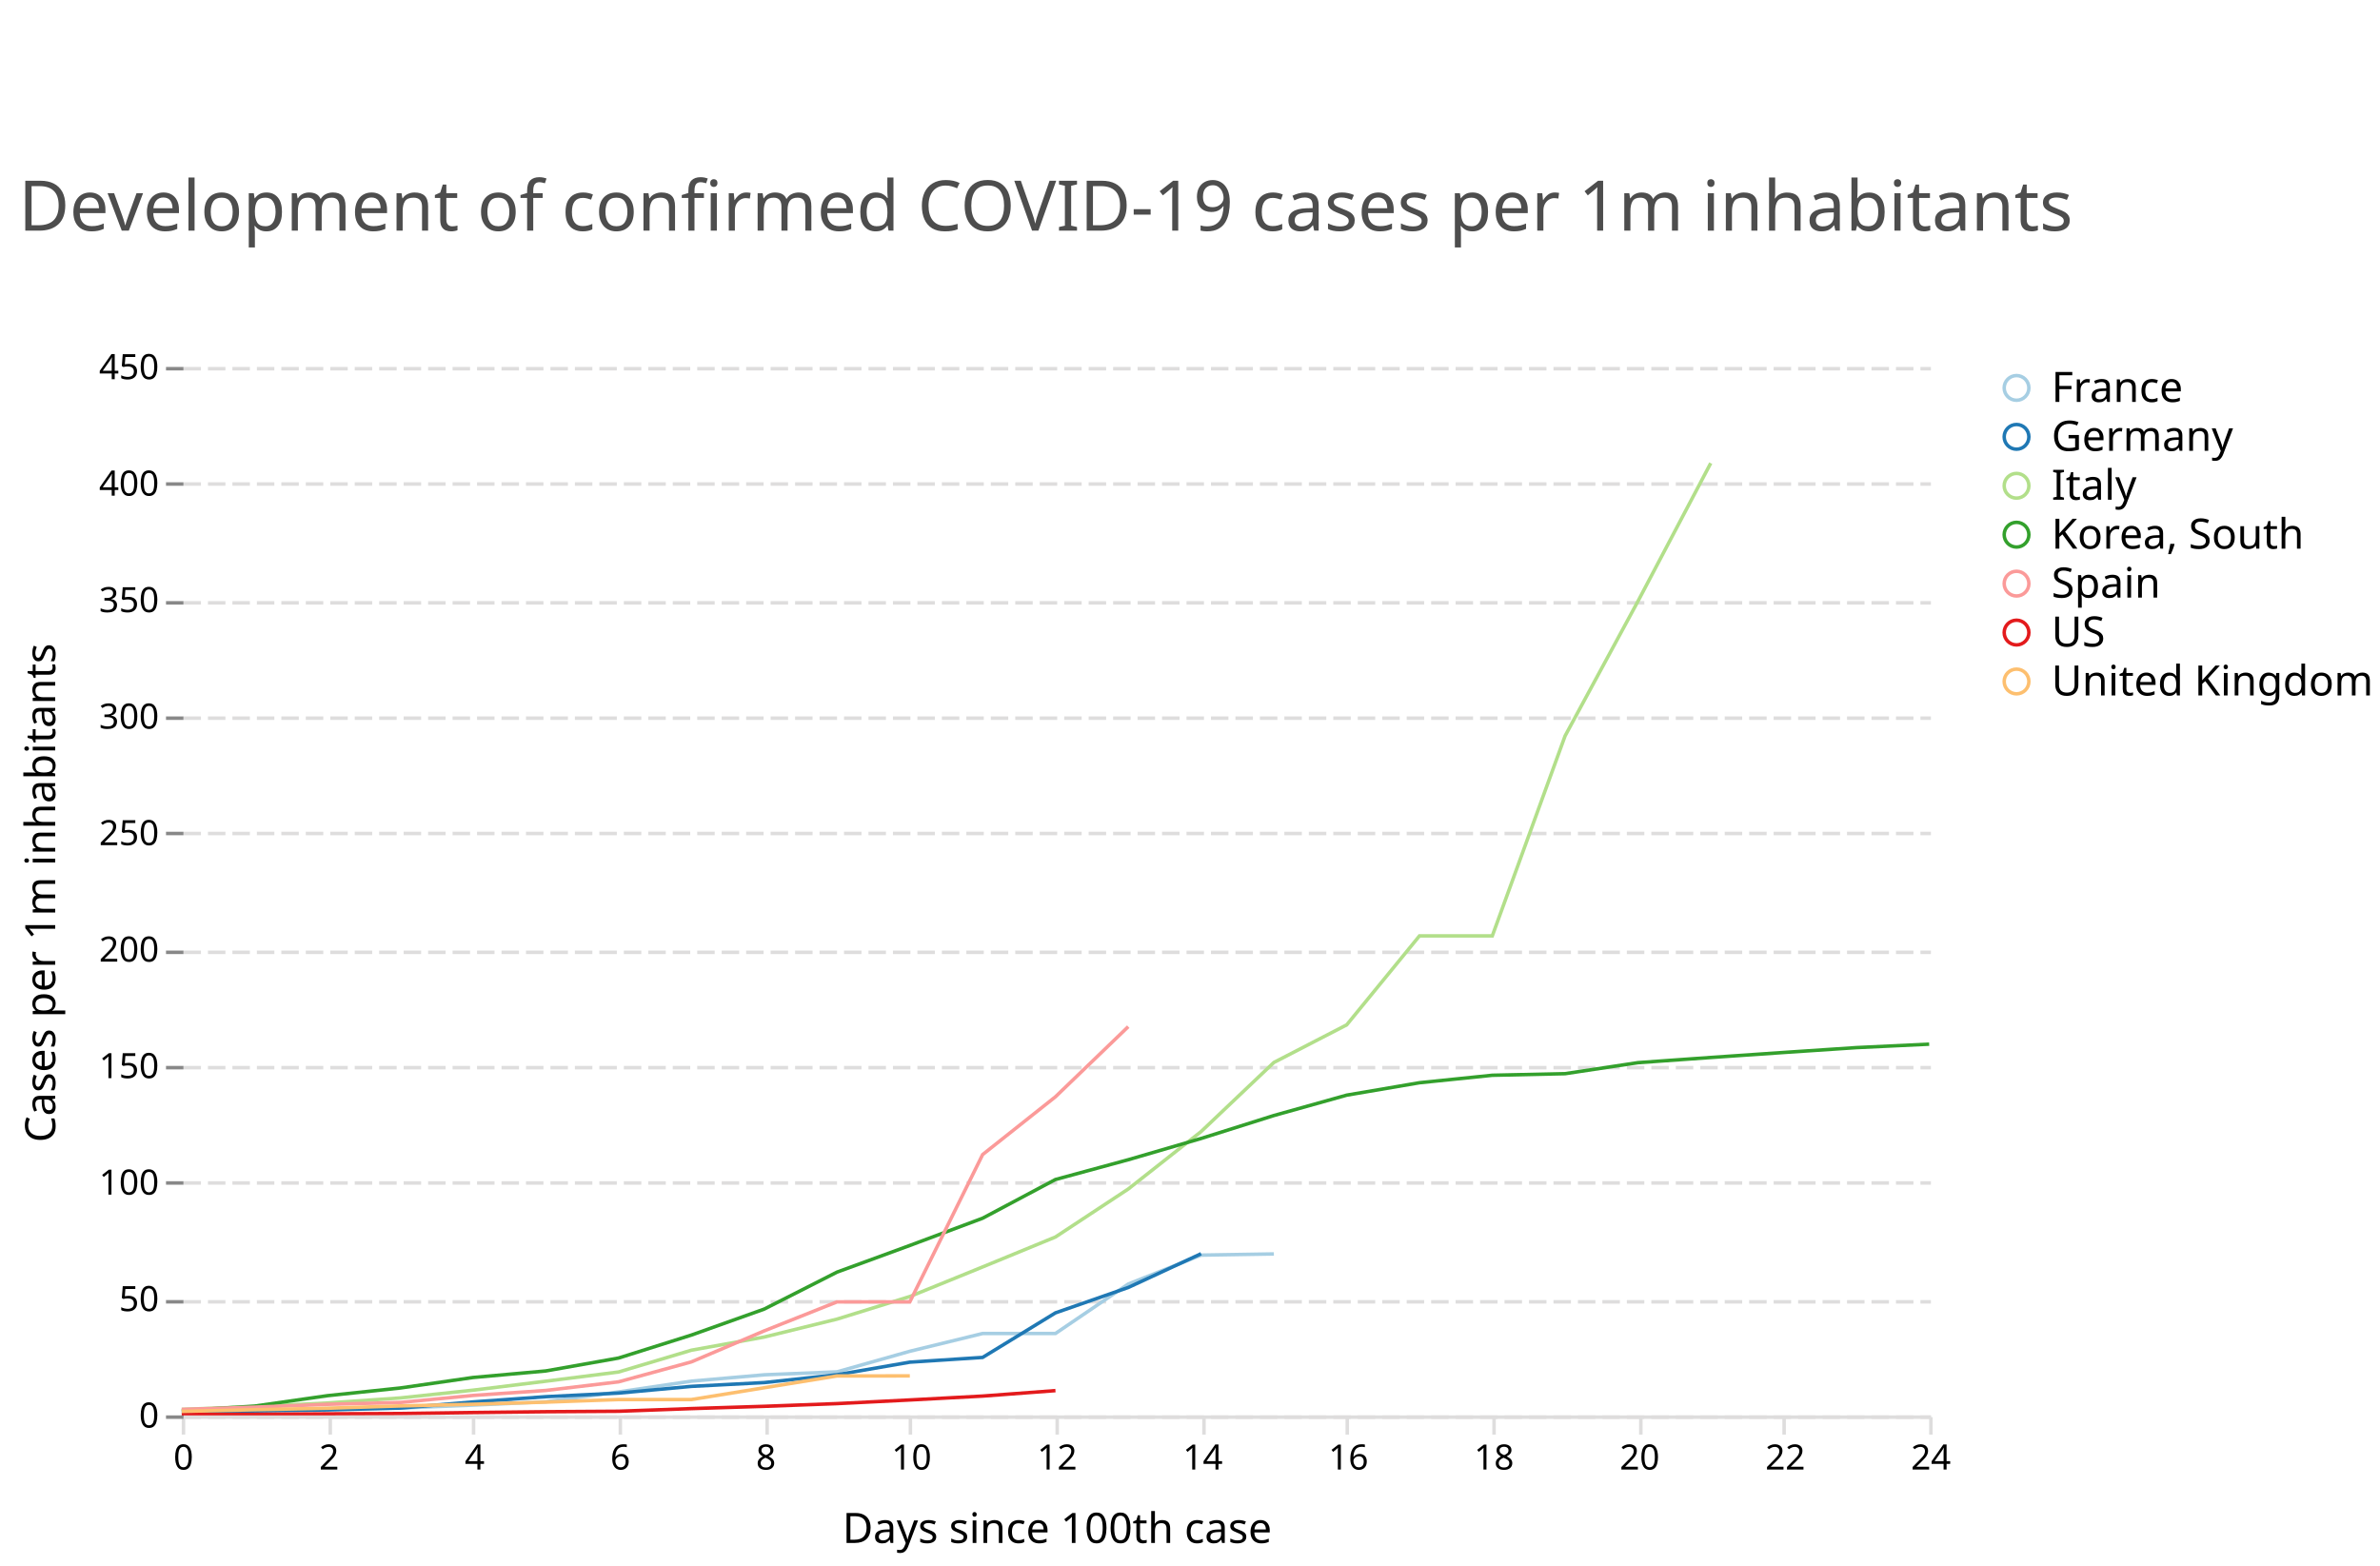
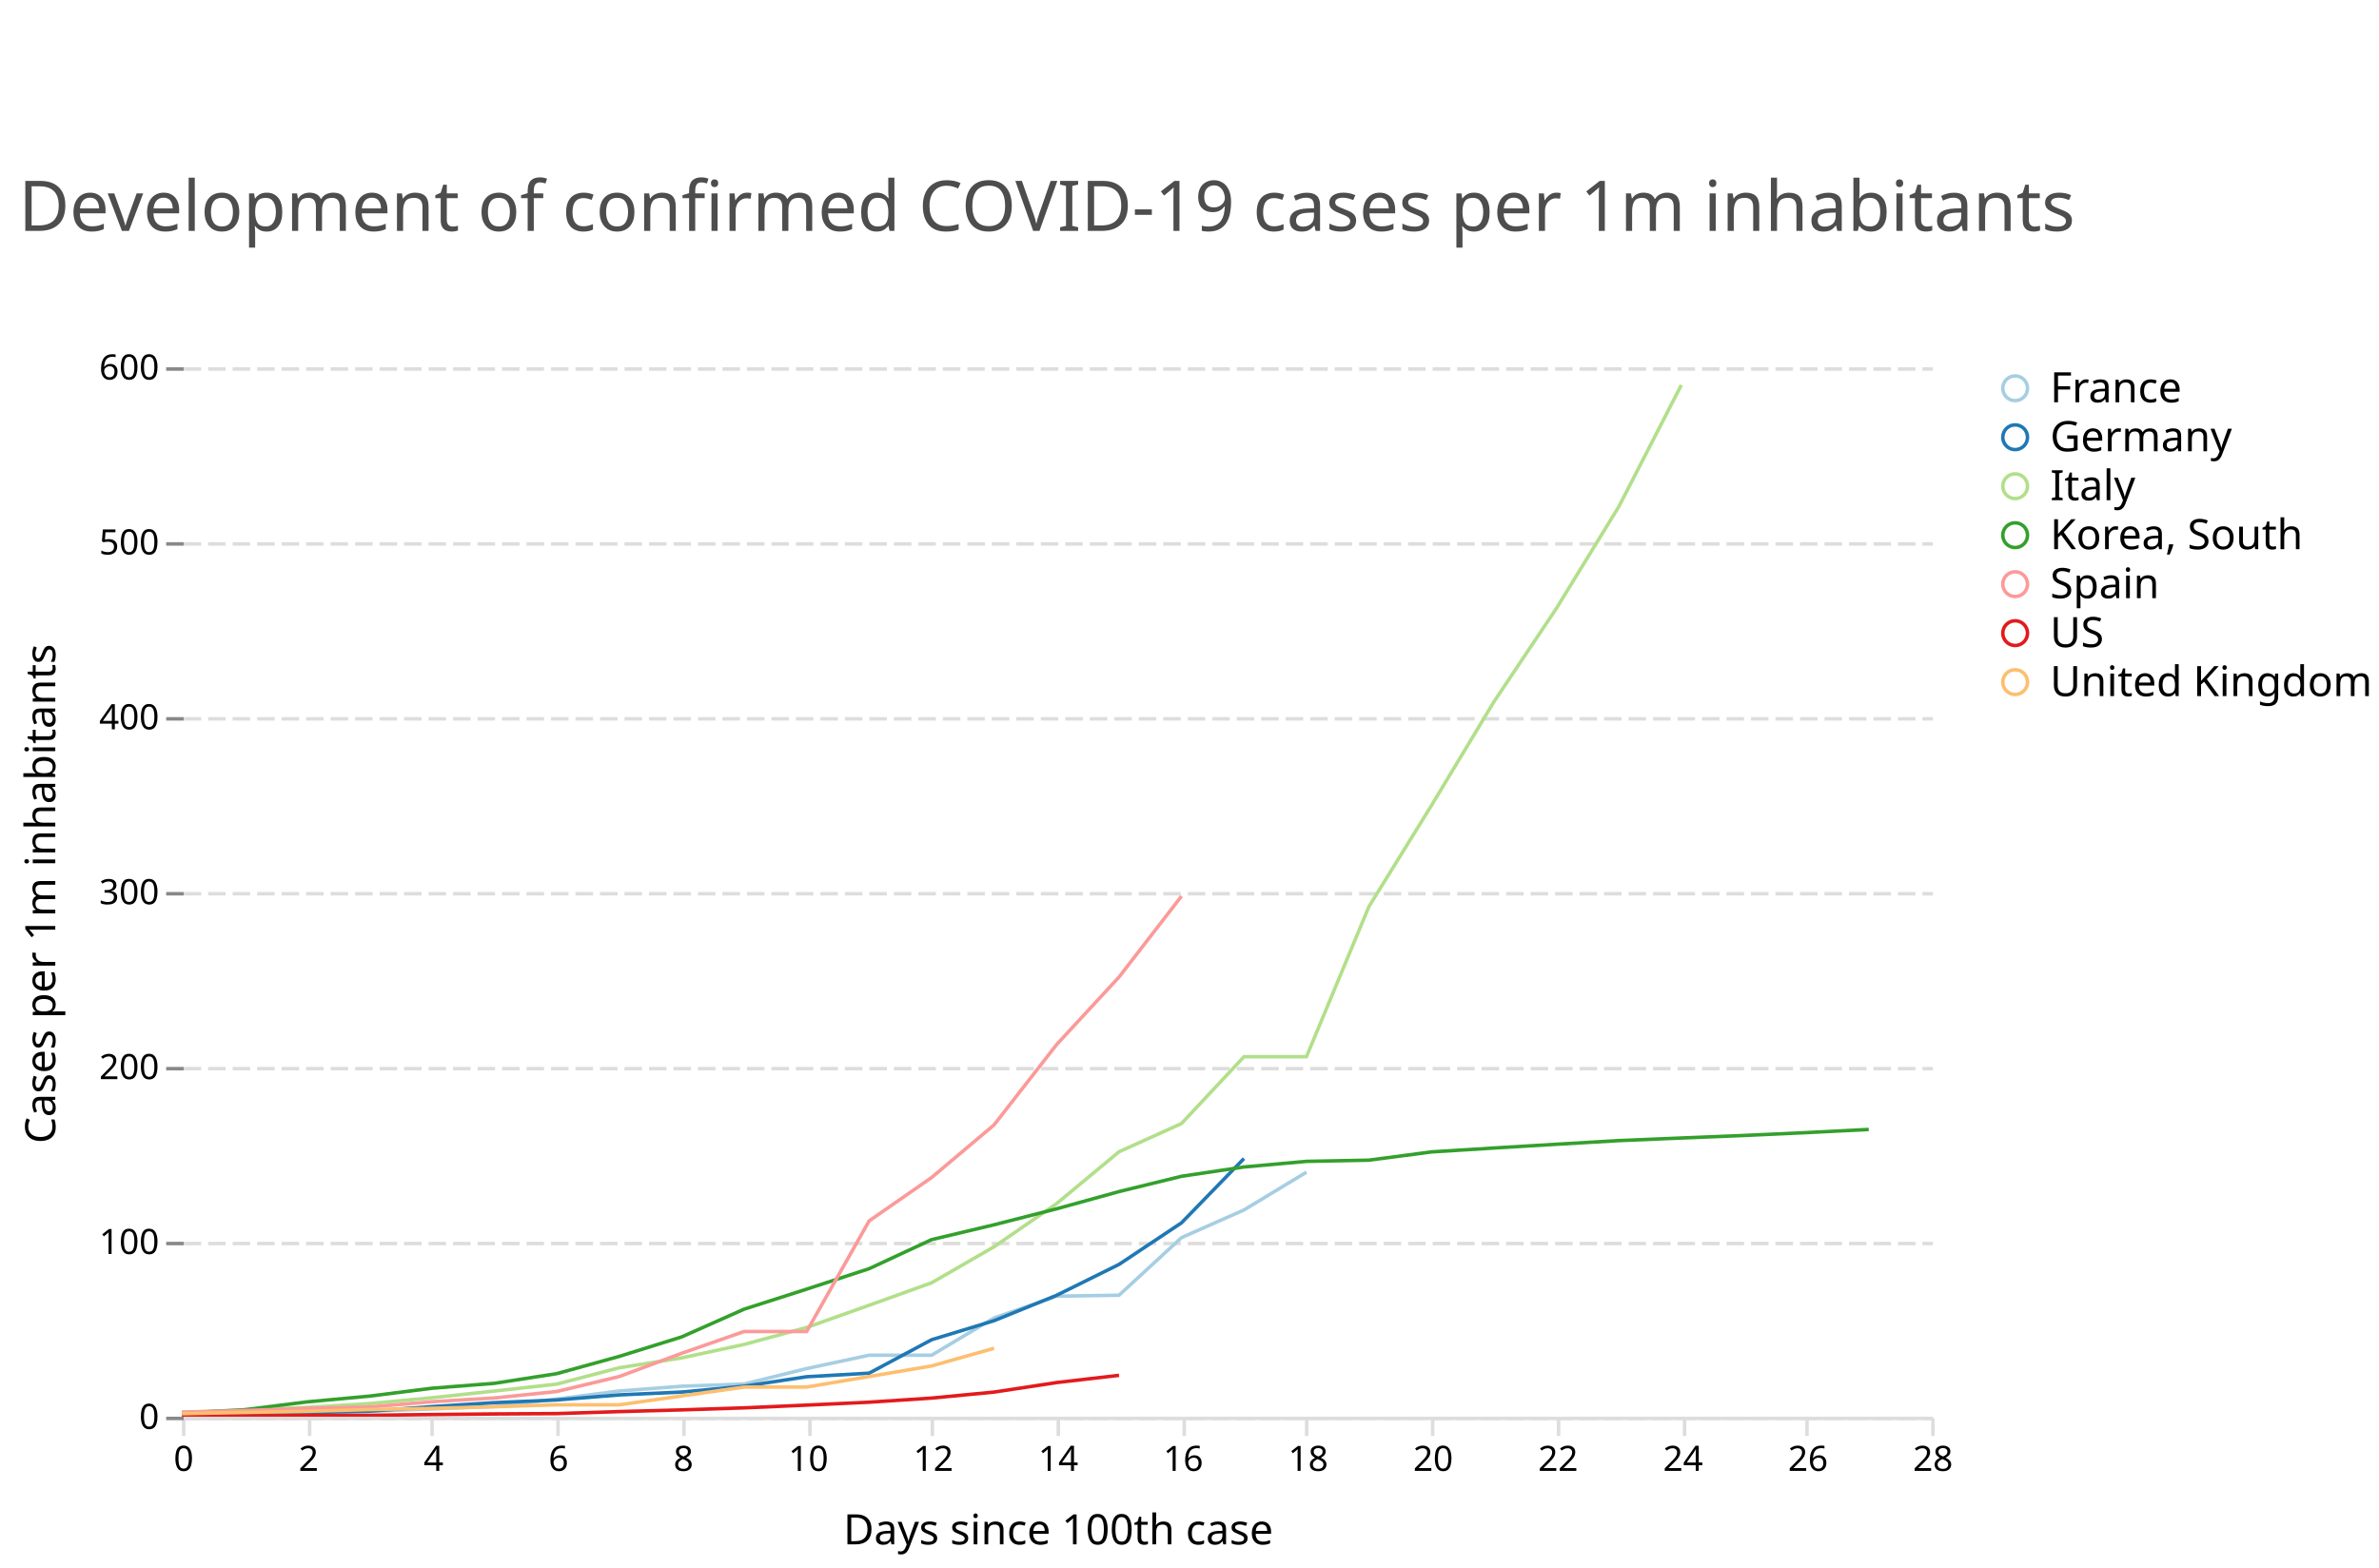
- <svg xmlns="http://www.w3.org/2000/svg" class="marks" width="681" height="448" viewBox="0 0 681 448" version="1.1">
+ <svg xmlns="http://www.w3.org/2000/svg" class="marks" width="680" height="448" viewBox="0 0 680 448" version="1.1">
  <g transform="translate(52,105)">
    <g class="mark-group role-frame root">
      <g transform="translate(0,0)">
        <path class="background" d="M0,0h500v300h-500Z" style="fill: none; stroke: #ddd; stroke-width: 0;" />
        <g>
          <g class="mark-group role-axis">
            <g transform="translate(0.5,0.5)">
              <path class="background" d="M0,0h0v0h0Z" style="pointer-events: none; fill: none;" />
              <g>
                <g class="mark-rule role-axis-grid" style="pointer-events: none;">
                  <line transform="translate(0,300)" x2="500" y2="0" style="fill: none; stroke: #DEDDDD; stroke-width: 1; stroke-dasharray: 5,2; opacity: 1;" />
-                   <line transform="translate(0,267)" x2="500" y2="0" style="fill: none; stroke: #DEDDDD; stroke-width: 1; stroke-dasharray: 5,2; opacity: 1;" />
-                   <line transform="translate(0,233)" x2="500" y2="0" style="fill: none; stroke: #DEDDDD; stroke-width: 1; stroke-dasharray: 5,2; opacity: 1;" />
+                   <line transform="translate(0,250)" x2="500" y2="0" style="fill: none; stroke: #DEDDDD; stroke-width: 1; stroke-dasharray: 5,2; opacity: 1;" />
                  <line transform="translate(0,200)" x2="500" y2="0" style="fill: none; stroke: #DEDDDD; stroke-width: 1; stroke-dasharray: 5,2; opacity: 1;" />
-                   <line transform="translate(0,167)" x2="500" y2="0" style="fill: none; stroke: #DEDDDD; stroke-width: 1; stroke-dasharray: 5,2; opacity: 1;" />
-                   <line transform="translate(0,133)" x2="500" y2="0" style="fill: none; stroke: #DEDDDD; stroke-width: 1; stroke-dasharray: 5,2; opacity: 1;" />
+                   <line transform="translate(0,150)" x2="500" y2="0" style="fill: none; stroke: #DEDDDD; stroke-width: 1; stroke-dasharray: 5,2; opacity: 1;" />
                  <line transform="translate(0,100)" x2="500" y2="0" style="fill: none; stroke: #DEDDDD; stroke-width: 1; stroke-dasharray: 5,2; opacity: 1;" />
-                   <line transform="translate(0,67)" x2="500" y2="0" style="fill: none; stroke: #DEDDDD; stroke-width: 1; stroke-dasharray: 5,2; opacity: 1;" />
-                   <line transform="translate(0,33)" x2="500" y2="0" style="fill: none; stroke: #DEDDDD; stroke-width: 1; stroke-dasharray: 5,2; opacity: 1;" />
+                   <line transform="translate(0,50)" x2="500" y2="0" style="fill: none; stroke: #DEDDDD; stroke-width: 1; stroke-dasharray: 5,2; opacity: 1;" />
                  <line transform="translate(0,0)" x2="500" y2="0" style="fill: none; stroke: #DEDDDD; stroke-width: 1; stroke-dasharray: 5,2; opacity: 1;" />
                </g>
              </g>
              <path class="foreground" d="" style="pointer-events: none; display: none; fill: none;" />
            </g>
          </g>
          <g class="mark-group role-scope pathgroup">
            <g transform="translate(0,0)">
              <path class="background" d="M0,0h500v300h-500Z" style="fill: none;" />
              <g>
                <g class="mark-line role-mark marks">
-                   <path d="M0,298.976L20.833,298.669L41.667,298.045L62.5,297.912L83.333,297.052L104.167,296.11L125,293.285L145.833,290.204L166.667,288.392L187.5,287.543L208.333,281.657L229.167,276.57L250,276.57L270.833,262.413L291.667,254.143L312.5,253.805" style="fill: none; stroke: #a6cee3; stroke-width: 1;" />
-                 </g>
-               </g>
-               <path class="foreground" d="" style="display: none; fill: none;" />
-             </g>
-             <g transform="translate(0,0)">
-               <path class="background" d="M0,0h500v300h-500Z" style="fill: none;" />
-               <g>
-                 <g class="mark-line role-mark marks">
-                   <path d="M0,298.962L20.833,298.731L41.667,298.435L62.5,297.909L83.333,296.152L104.167,294.652L125,293.622L145.833,291.698L166.667,290.613L187.5,288.37L208.333,284.77L229.167,283.413L250,270.665L270.833,263.401L291.667,253.742" style="fill: none; stroke: #1f78b4; stroke-width: 1;" />
-                 </g>
-               </g>
-               <path class="foreground" d="" style="display: none; fill: none;" />
-             </g>
-             <g transform="translate(0,0)">
-               <path class="background" d="M0,0h500v300h-500Z" style="fill: none;" />
-               <g>
-                 <g class="mark-line role-mark marks">
-                   <path d="M0,298.293L20.833,297.479L41.667,296.455L62.5,295.012L83.333,292.788L104.167,290.223L125,287.581L145.833,281.349L166.667,277.583L187.5,272.453L208.333,265.99L229.167,257.523L250,248.957L270.833,235.227L291.667,218.8L312.5,199.015L333.333,188.258L354.167,162.791L375,162.791L395.833,105.56L416.667,67.058L437.5,27.531" style="fill: none; stroke: #b2df8a; stroke-width: 1;" />
-                 </g>
-               </g>
-               <path class="foreground" d="" style="display: none; fill: none;" />
-             </g>
-             <g transform="translate(0,0)">
-               <path class="background" d="M0,0h500v300h-500Z" style="fill: none;" />
-               <g>
-                 <g class="mark-line role-mark marks">
-                   <path d="M0,298.647L20.833,297.345L41.667,294.365L62.5,292.165L83.333,289.159L104.167,287.285L125,283.589L145.833,277.017L166.667,269.585L187.5,259.005L208.333,251.378L229.167,243.583L250,232.507L270.833,226.846L291.667,220.768L312.5,214.196L333.333,208.366L354.167,204.813L375,202.678L395.833,202.223L416.667,199.073L437.5,197.59L458.333,196.158L479.167,194.766L500,193.776" style="fill: none; stroke: #33a02c; stroke-width: 1;" />
-                 </g>
-               </g>
-               <path class="foreground" d="" style="display: none; fill: none;" />
-             </g>
-             <g transform="translate(0,0)">
-               <path class="background" d="M0,0h500v300h-500Z" style="fill: none;" />
-               <g>
-                 <g class="mark-line role-mark marks">
-                   <path d="M0,298.288L20.833,297.646L41.667,296.833L62.5,296.306L83.333,294.294L104.167,292.868L125,290.4L145.833,284.694L166.667,275.822L187.5,267.52L208.333,267.52L229.167,225.369L250,208.837L270.833,188.767" style="fill: none; stroke: #fb9a99; stroke-width: 1;" />
-                 </g>
-               </g>
-               <path class="foreground" d="" style="display: none; fill: none;" />
-             </g>
-             <g transform="translate(0,0)">
-               <path class="background" d="M0,0h500v300h-500Z" style="fill: none;" />
-               <g>
-                 <g class="mark-line role-mark marks">
-                   <path d="M0,299.761L20.833,299.698L41.667,299.56L62.5,299.469L83.333,299.186L104.167,298.951L125,298.819L145.833,298.057L166.667,297.405L187.5,296.631L208.333,295.585L229.167,294.475L250,292.911" style="fill: none; stroke: #e31a1c; stroke-width: 1;" />
-                 </g>
-               </g>
-               <path class="foreground" d="" style="display: none; fill: none;" />
-             </g>
-             <g transform="translate(0,0)">
-               <path class="background" d="M0,0h500v300h-500Z" style="fill: none;" />
-               <g>
-                 <g class="mark-line role-mark marks">
-                   <path d="M0,298.855L20.833,298.381L41.667,297.956L62.5,297.295L83.333,296.821L104.167,296.209L125,295.469L145.833,295.469L166.667,292.092L187.5,288.716L208.333,288.706" style="fill: none; stroke: #fdbf6f; stroke-width: 1;" />
+                   <path d="M0,299.232L17.857,299.002L35.714,298.534L53.571,298.434L71.429,297.789L89.286,297.083L107.143,294.964L125,292.653L142.857,291.294L160.714,290.657L178.571,286.243L196.429,282.42L214.286,282.42L232.143,271.764L250,265.553L267.857,265.277L285.714,248.81L303.571,240.895L321.429,230.101" style="fill: none; stroke: #a6cee3; stroke-width: 1;" />
+                 </g>
+               </g>
+               <path class="foreground" d="" style="display: none; fill: none;" />
+             </g>
+             <g transform="translate(0,0)">
+               <path class="background" d="M0,0h500v300h-500Z" style="fill: none;" />
+               <g>
+                 <g class="mark-line role-mark marks">
+                   <path d="M0,299.222L17.857,299.048L35.714,298.827L53.571,298.431L71.429,297.114L89.286,295.989L107.143,295.217L125,293.774L142.857,292.96L160.714,291.277L178.571,288.577L196.429,287.559L214.286,277.999L232.143,272.551L250,265.306L267.857,256.464L285.714,244.58L303.571,226.201" style="fill: none; stroke: #1f78b4; stroke-width: 1;" />
+                 </g>
+               </g>
+               <path class="foreground" d="" style="display: none; fill: none;" />
+             </g>
+             <g transform="translate(0,0)">
+               <path class="background" d="M0,0h500v300h-500Z" style="fill: none;" />
+               <g>
+                 <g class="mark-line role-mark marks">
+                   <path d="M0,298.72L17.857,298.109L35.714,297.341L53.571,296.259L71.429,294.591L89.286,292.667L107.143,290.685L125,286.012L142.857,283.187L160.714,279.339L178.571,274.492L196.429,268.142L214.286,261.718L232.143,251.42L250,239.1L267.857,224.261L285.714,216.193L303.571,197.093L321.429,197.093L339.286,154.17L357.143,125.293L375,95.648L392.857,68.952L410.714,39.835L428.571,5.095" style="fill: none; stroke: #b2df8a; stroke-width: 1;" />
+                 </g>
+               </g>
+               <path class="foreground" d="" style="display: none; fill: none;" />
+             </g>
+             <g transform="translate(0,0)">
+               <path class="background" d="M0,0h500v300h-500Z" style="fill: none;" />
+               <g>
+                 <g class="mark-line role-mark marks">
+                   <path d="M0,298.985L17.857,298.009L35.714,295.774L53.571,294.124L71.429,291.869L89.286,290.464L107.143,287.692L125,282.762L142.857,277.189L160.714,269.253L178.571,263.534L196.429,257.687L214.286,249.38L232.143,245.135L250,240.576L267.857,235.647L285.714,231.274L303.571,228.61L321.429,227.009L339.286,226.667L357.143,224.305L375,223.192L392.857,222.119L410.714,221.074L428.571,220.332L446.429,219.61L464.286,218.79L482.143,217.882" style="fill: none; stroke: #33a02c; stroke-width: 1;" />
+                 </g>
+               </g>
+               <path class="foreground" d="" style="display: none; fill: none;" />
+             </g>
+             <g transform="translate(0,0)">
+               <path class="background" d="M0,0h500v300h-500Z" style="fill: none;" />
+               <g>
+                 <g class="mark-line role-mark marks">
+                   <path d="M0,298.716L17.857,298.235L35.714,297.625L53.571,297.229L71.429,295.721L89.286,294.651L107.143,292.8L125,288.521L142.857,281.867L160.714,275.64L178.571,275.64L196.429,244.027L214.286,231.628L232.143,216.575L250,193.638L267.857,174.317L285.714,151.188" style="fill: none; stroke: #fb9a99; stroke-width: 1;" />
+                 </g>
+               </g>
+               <path class="foreground" d="" style="display: none; fill: none;" />
+             </g>
+             <g transform="translate(0,0)">
+               <path class="background" d="M0,0h500v300h-500Z" style="fill: none;" />
+               <g>
+                 <g class="mark-line role-mark marks">
+                   <path d="M0,299.821L17.857,299.774L35.714,299.67L53.571,299.602L71.429,299.389L89.286,299.213L107.143,299.114L125,298.543L142.857,298.054L160.714,297.473L178.571,296.689L196.429,295.856L214.286,294.683L232.143,292.962L250,290.244L267.857,288.174" style="fill: none; stroke: #e31a1c; stroke-width: 1;" />
+                 </g>
+               </g>
+               <path class="foreground" d="" style="display: none; fill: none;" />
+             </g>
+             <g transform="translate(0,0)">
+               <path class="background" d="M0,0h500v300h-500Z" style="fill: none;" />
+               <g>
+                 <g class="mark-line role-mark marks">
+                   <path d="M0,299.141L17.857,298.786L35.714,298.467L53.571,297.971L71.429,297.616L89.286,297.157L107.143,296.602L125,296.602L142.857,294.062L160.714,291.53L178.571,291.522L196.429,288.516L214.286,285.488L232.143,280.438" style="fill: none; stroke: #fdbf6f; stroke-width: 1;" />
                </g>
              </g>
              <path class="foreground" d="" style="display: none; fill: none;" />
            </g>
          </g>
          <g class="mark-group role-legend">
-             <g transform="translate(519,0)">
+             <g transform="translate(518,0)">
              <path class="background" d="M0,0h105v96h-105Z" style="pointer-events: none; fill: none;" />
              <g>
                <g class="mark-group role-legend-entry">
                  <g transform="translate(0,0)">
                    <path class="background" d="M0,0h0v0h0Z" style="pointer-events: none; fill: none;" />
                    <g>
                      <g class="mark-group role-scope">
                        <g transform="translate(0,0)">
                          <path class="background" d="M0,0h104.683v12h-104.683Z" style="pointer-events: none; fill: none; opacity: 1;" />
                          <g>
                            <g class="mark-symbol role-legend-symbol" style="pointer-events: none;">
                              <path transform="translate(6,6)" d="M3.536,0A3.536,3.536,0,1,1,-3.536,0A3.536,3.536,0,1,1,3.536,0" style="fill: none; stroke: #a6cee3; stroke-width: 1; opacity: 1;" />
                            </g>
                            <g class="mark-text role-legend-label" style="pointer-events: none;">
                              <text text-anchor="start" transform="translate(16,10)" style="font-family: Avenir; font-size: 12px; fill: #000; opacity: 1;">France</text>
                            </g>
                          </g>
                          <path class="foreground" d="" style="pointer-events: none; display: none; fill: none;" />
                        </g>
                        <g transform="translate(0,14)">
                          <path class="background" d="M0,0h104.683v12h-104.683Z" style="pointer-events: none; fill: none; opacity: 1;" />
                          <g>
                            <g class="mark-symbol role-legend-symbol" style="pointer-events: none;">
                              <path transform="translate(6,6)" d="M3.536,0A3.536,3.536,0,1,1,-3.536,0A3.536,3.536,0,1,1,3.536,0" style="fill: none; stroke: #1f78b4; stroke-width: 1; opacity: 1;" />
                            </g>
                            <g class="mark-text role-legend-label" style="pointer-events: none;">
                              <text text-anchor="start" transform="translate(16,10)" style="font-family: Avenir; font-size: 12px; fill: #000; opacity: 1;">Germany</text>
                            </g>
                          </g>
                          <path class="foreground" d="" style="pointer-events: none; display: none; fill: none;" />
                        </g>
                        <g transform="translate(0,28)">
                          <path class="background" d="M0,0h104.683v12h-104.683Z" style="pointer-events: none; fill: none; opacity: 1;" />
                          <g>
                            <g class="mark-symbol role-legend-symbol" style="pointer-events: none;">
                              <path transform="translate(6,6)" d="M3.536,0A3.536,3.536,0,1,1,-3.536,0A3.536,3.536,0,1,1,3.536,0" style="fill: none; stroke: #b2df8a; stroke-width: 1; opacity: 1;" />
                            </g>
                            <g class="mark-text role-legend-label" style="pointer-events: none;">
                              <text text-anchor="start" transform="translate(16,10)" style="font-family: Avenir; font-size: 12px; fill: #000; opacity: 1;">Italy</text>
                            </g>
                          </g>
                          <path class="foreground" d="" style="pointer-events: none; display: none; fill: none;" />
                        </g>
                        <g transform="translate(0,42)">
                          <path class="background" d="M0,0h104.683v12h-104.683Z" style="pointer-events: none; fill: none; opacity: 1;" />
                          <g>
                            <g class="mark-symbol role-legend-symbol" style="pointer-events: none;">
                              <path transform="translate(6,6)" d="M3.536,0A3.536,3.536,0,1,1,-3.536,0A3.536,3.536,0,1,1,3.536,0" style="fill: none; stroke: #33a02c; stroke-width: 1; opacity: 1;" />
                            </g>
                            <g class="mark-text role-legend-label" style="pointer-events: none;">
                              <text text-anchor="start" transform="translate(16,10)" style="font-family: Avenir; font-size: 12px; fill: #000; opacity: 1;">Korea, South</text>
                            </g>
                          </g>
                          <path class="foreground" d="" style="pointer-events: none; display: none; fill: none;" />
                        </g>
                        <g transform="translate(0,56)">
                          <path class="background" d="M0,0h104.683v12h-104.683Z" style="pointer-events: none; fill: none; opacity: 1;" />
                          <g>
                            <g class="mark-symbol role-legend-symbol" style="pointer-events: none;">
                              <path transform="translate(6,6)" d="M3.536,0A3.536,3.536,0,1,1,-3.536,0A3.536,3.536,0,1,1,3.536,0" style="fill: none; stroke: #fb9a99; stroke-width: 1; opacity: 1;" />
                            </g>
                            <g class="mark-text role-legend-label" style="pointer-events: none;">
                              <text text-anchor="start" transform="translate(16,10)" style="font-family: Avenir; font-size: 12px; fill: #000; opacity: 1;">Spain</text>
                            </g>
                          </g>
                          <path class="foreground" d="" style="pointer-events: none; display: none; fill: none;" />
                        </g>
                        <g transform="translate(0,70)">
                          <path class="background" d="M0,0h104.683v12h-104.683Z" style="pointer-events: none; fill: none; opacity: 1;" />
                          <g>
                            <g class="mark-symbol role-legend-symbol" style="pointer-events: none;">
                              <path transform="translate(6,6)" d="M3.536,0A3.536,3.536,0,1,1,-3.536,0A3.536,3.536,0,1,1,3.536,0" style="fill: none; stroke: #e31a1c; stroke-width: 1; opacity: 1;" />
                            </g>
                            <g class="mark-text role-legend-label" style="pointer-events: none;">
                              <text text-anchor="start" transform="translate(16,10)" style="font-family: Avenir; font-size: 12px; fill: #000; opacity: 1;">US</text>
                            </g>
                          </g>
                          <path class="foreground" d="" style="pointer-events: none; display: none; fill: none;" />
                        </g>
                        <g transform="translate(0,84)">
                          <path class="background" d="M0,0h104.683v12h-104.683Z" style="pointer-events: none; fill: none; opacity: 1;" />
                          <g>
                            <g class="mark-symbol role-legend-symbol" style="pointer-events: none;">
                              <path transform="translate(6,6)" d="M3.536,0A3.536,3.536,0,1,1,-3.536,0A3.536,3.536,0,1,1,3.536,0" style="fill: none; stroke: #fdbf6f; stroke-width: 1; opacity: 1;" />
                            </g>
                            <g class="mark-text role-legend-label" style="pointer-events: none;">
                              <text text-anchor="start" transform="translate(16,10)" style="font-family: Avenir; font-size: 12px; fill: #000; opacity: 1;">United Kingdom</text>
                            </g>
                          </g>
                          <path class="foreground" d="" style="pointer-events: none; display: none; fill: none;" />
                        </g>
                      </g>
                    </g>
                    <path class="foreground" d="" style="pointer-events: none; display: none; fill: none;" />
                  </g>
                </g>
              </g>
              <path class="foreground" d="" style="pointer-events: none; display: none; fill: none;" />
            </g>
          </g>
          <g class="mark-group role-title">
            <g transform="translate(-46.7,-55)">
              <path class="background" d="M0,0h0v0h0Z" style="pointer-events: none; fill: none;" />
              <g>
                <g class="mark-text role-title-text" style="pointer-events: none;">
                  <text text-anchor="start" transform="translate(0,16)" style="font-family: Avenir; font-size: 20px; font-weight: 300; fill: #4d4d4d; opacity: 1;">Development of confirmed COVID-19 cases per 1m inhabitants</text>
                </g>
              </g>
              <path class="foreground" d="" style="pointer-events: none; display: none; fill: none;" />
            </g>
          </g>
          <g class="mark-group role-axis">
            <g transform="translate(0.5,300.5)">
              <path class="background" d="M0,0h0v0h0Z" style="pointer-events: none; fill: none;" />
              <g>
                <g class="mark-rule role-axis-tick" style="pointer-events: none;">
                  <line transform="translate(0,0)" x2="0" y2="5" style="fill: none; stroke: #DEDDDD; stroke-width: 1; opacity: 1;" />
-                   <line transform="translate(42,0)" x2="0" y2="5" style="fill: none; stroke: #DEDDDD; stroke-width: 1; opacity: 1;" />
-                   <line transform="translate(83,0)" x2="0" y2="5" style="fill: none; stroke: #DEDDDD; stroke-width: 1; opacity: 1;" />
-                   <line transform="translate(125,0)" x2="0" y2="5" style="fill: none; stroke: #DEDDDD; stroke-width: 1; opacity: 1;" />
-                   <line transform="translate(167,0)" x2="0" y2="5" style="fill: none; stroke: #DEDDDD; stroke-width: 1; opacity: 1;" />
-                   <line transform="translate(208,0)" x2="0" y2="5" style="fill: none; stroke: #DEDDDD; stroke-width: 1; opacity: 1;" />
+                   <line transform="translate(36,0)" x2="0" y2="5" style="fill: none; stroke: #DEDDDD; stroke-width: 1; opacity: 1;" />
+                   <line transform="translate(71,0)" x2="0" y2="5" style="fill: none; stroke: #DEDDDD; stroke-width: 1; opacity: 1;" />
+                   <line transform="translate(107,0)" x2="0" y2="5" style="fill: none; stroke: #DEDDDD; stroke-width: 1; opacity: 1;" />
+                   <line transform="translate(143,0)" x2="0" y2="5" style="fill: none; stroke: #DEDDDD; stroke-width: 1; opacity: 1;" />
+                   <line transform="translate(179,0)" x2="0" y2="5" style="fill: none; stroke: #DEDDDD; stroke-width: 1; opacity: 1;" />
+                   <line transform="translate(214,0)" x2="0" y2="5" style="fill: none; stroke: #DEDDDD; stroke-width: 1; opacity: 1;" />
                  <line transform="translate(250,0)" x2="0" y2="5" style="fill: none; stroke: #DEDDDD; stroke-width: 1; opacity: 1;" />
-                   <line transform="translate(292,0)" x2="0" y2="5" style="fill: none; stroke: #DEDDDD; stroke-width: 1; opacity: 1;" />
-                   <line transform="translate(333,0)" x2="0" y2="5" style="fill: none; stroke: #DEDDDD; stroke-width: 1; opacity: 1;" />
-                   <line transform="translate(375,0)" x2="0" y2="5" style="fill: none; stroke: #DEDDDD; stroke-width: 1; opacity: 1;" />
-                   <line transform="translate(417,0)" x2="0" y2="5" style="fill: none; stroke: #DEDDDD; stroke-width: 1; opacity: 1;" />
-                   <line transform="translate(458,0)" x2="0" y2="5" style="fill: none; stroke: #DEDDDD; stroke-width: 1; opacity: 1;" />
+                   <line transform="translate(286,0)" x2="0" y2="5" style="fill: none; stroke: #DEDDDD; stroke-width: 1; opacity: 1;" />
+                   <line transform="translate(321,0)" x2="0" y2="5" style="fill: none; stroke: #DEDDDD; stroke-width: 1; opacity: 1;" />
+                   <line transform="translate(357,0)" x2="0" y2="5" style="fill: none; stroke: #DEDDDD; stroke-width: 1; opacity: 1;" />
+                   <line transform="translate(393,0)" x2="0" y2="5" style="fill: none; stroke: #DEDDDD; stroke-width: 1; opacity: 1;" />
+                   <line transform="translate(429,0)" x2="0" y2="5" style="fill: none; stroke: #DEDDDD; stroke-width: 1; opacity: 1;" />
+                   <line transform="translate(464,0)" x2="0" y2="5" style="fill: none; stroke: #DEDDDD; stroke-width: 1; opacity: 1;" />
                  <line transform="translate(500,0)" x2="0" y2="5" style="fill: none; stroke: #DEDDDD; stroke-width: 1; opacity: 1;" />
                </g>
                <g class="mark-text role-axis-label" style="pointer-events: none;">
                  <text text-anchor="middle" transform="translate(0,15)" style="font-family: Avenir; font-size: 10px; fill: #000; opacity: 1;">0</text>
-                   <text text-anchor="middle" transform="translate(41.66667,15)" style="font-family: Avenir; font-size: 10px; fill: #000; opacity: 1;">2</text>
-                   <text text-anchor="middle" transform="translate(83.33333,15)" style="font-family: Avenir; font-size: 10px; fill: #000; opacity: 1;">4</text>
-                   <text text-anchor="middle" transform="translate(125,15)" style="font-family: Avenir; font-size: 10px; fill: #000; opacity: 1;">6</text>
-                   <text text-anchor="middle" transform="translate(166.6667,15)" style="font-family: Avenir; font-size: 10px; fill: #000; opacity: 1;">8</text>
-                   <text text-anchor="middle" transform="translate(208.3333,15)" style="font-family: Avenir; font-size: 10px; fill: #000; opacity: 1;">10</text>
-                   <text text-anchor="middle" transform="translate(250,15)" style="font-family: Avenir; font-size: 10px; fill: #000; opacity: 1;">12</text>
-                   <text text-anchor="middle" transform="translate(291.6667,15)" style="font-family: Avenir; font-size: 10px; fill: #000; opacity: 1;">14</text>
-                   <text text-anchor="middle" transform="translate(333.3333,15)" style="font-family: Avenir; font-size: 10px; fill: #000; opacity: 1;">16</text>
-                   <text text-anchor="middle" transform="translate(375,15)" style="font-family: Avenir; font-size: 10px; fill: #000; opacity: 1;">18</text>
-                   <text text-anchor="middle" transform="translate(416.6667,15)" style="font-family: Avenir; font-size: 10px; fill: #000; opacity: 1;">20</text>
-                   <text text-anchor="middle" transform="translate(458.3333,15)" style="font-family: Avenir; font-size: 10px; fill: #000; opacity: 1;">22</text>
-                   <text text-anchor="middle" transform="translate(500,15)" style="font-family: Avenir; font-size: 10px; fill: #000; opacity: 1;">24</text>
+                   <text text-anchor="middle" transform="translate(35.71429,15)" style="font-family: Avenir; font-size: 10px; fill: #000; opacity: 1;">2</text>
+                   <text text-anchor="middle" transform="translate(71.42857,15)" style="font-family: Avenir; font-size: 10px; fill: #000; opacity: 1;">4</text>
+                   <text text-anchor="middle" transform="translate(107.1429,15)" style="font-family: Avenir; font-size: 10px; fill: #000; opacity: 1;">6</text>
+                   <text text-anchor="middle" transform="translate(142.8571,15)" style="font-family: Avenir; font-size: 10px; fill: #000; opacity: 1;">8</text>
+                   <text text-anchor="middle" transform="translate(178.5714,15)" style="font-family: Avenir; font-size: 10px; fill: #000; opacity: 1;">10</text>
+                   <text text-anchor="middle" transform="translate(214.2857,15)" style="font-family: Avenir; font-size: 10px; fill: #000; opacity: 1;">12</text>
+                   <text text-anchor="middle" transform="translate(250,15)" style="font-family: Avenir; font-size: 10px; fill: #000; opacity: 1;">14</text>
+                   <text text-anchor="middle" transform="translate(285.7143,15)" style="font-family: Avenir; font-size: 10px; fill: #000; opacity: 1;">16</text>
+                   <text text-anchor="middle" transform="translate(321.4286,15)" style="font-family: Avenir; font-size: 10px; fill: #000; opacity: 1;">18</text>
+                   <text text-anchor="middle" transform="translate(357.1429,15)" style="font-family: Avenir; font-size: 10px; fill: #000; opacity: 1;">20</text>
+                   <text text-anchor="middle" transform="translate(392.8571,15)" style="font-family: Avenir; font-size: 10px; fill: #000; opacity: 1;">22</text>
+                   <text text-anchor="middle" transform="translate(428.5714,15)" style="font-family: Avenir; font-size: 10px; fill: #000; opacity: 1;">24</text>
+                   <text text-anchor="middle" transform="translate(464.2857,15)" style="font-family: Avenir; font-size: 10px; fill: #000; opacity: 1;">26</text>
+                   <text text-anchor="middle" transform="translate(500,15)" style="font-family: Avenir; font-size: 10px; fill: #000; opacity: 1;">28</text>
                </g>
                <g class="mark-rule role-axis-domain" style="pointer-events: none;">
                  <line transform="translate(0,0)" x2="500" y2="0" style="fill: none; stroke: #DEDDDD; stroke-width: 1; stroke-dashoffset: 10; opacity: 1;" />
                </g>
                <g class="mark-text role-axis-title" style="pointer-events: none;">
                  <text text-anchor="middle" transform="translate(250,36)" style="font-family: Avenir; font-size: 12px; font-weight: 400; fill: #000; opacity: 1;">Days since 100th case</text>
                </g>
              </g>
              <path class="foreground" d="" style="pointer-events: none; display: none; fill: none;" />
            </g>
          </g>
          <g class="mark-group role-axis">
            <g transform="translate(0.5,0.5)">
              <path class="background" d="M0,0h0v0h0Z" style="pointer-events: none; fill: none;" />
              <g>
                <g class="mark-rule role-axis-tick" style="pointer-events: none;">
                  <line transform="translate(0,300)" x2="-5" y2="0" style="fill: none; stroke: #888; stroke-width: 1; opacity: 1;" />
-                   <line transform="translate(0,267)" x2="-5" y2="0" style="fill: none; stroke: #888; stroke-width: 1; opacity: 1;" />
-                   <line transform="translate(0,233)" x2="-5" y2="0" style="fill: none; stroke: #888; stroke-width: 1; opacity: 1;" />
+                   <line transform="translate(0,250)" x2="-5" y2="0" style="fill: none; stroke: #888; stroke-width: 1; opacity: 1;" />
                  <line transform="translate(0,200)" x2="-5" y2="0" style="fill: none; stroke: #888; stroke-width: 1; opacity: 1;" />
-                   <line transform="translate(0,167)" x2="-5" y2="0" style="fill: none; stroke: #888; stroke-width: 1; opacity: 1;" />
-                   <line transform="translate(0,133)" x2="-5" y2="0" style="fill: none; stroke: #888; stroke-width: 1; opacity: 1;" />
+                   <line transform="translate(0,150)" x2="-5" y2="0" style="fill: none; stroke: #888; stroke-width: 1; opacity: 1;" />
                  <line transform="translate(0,100)" x2="-5" y2="0" style="fill: none; stroke: #888; stroke-width: 1; opacity: 1;" />
-                   <line transform="translate(0,67)" x2="-5" y2="0" style="fill: none; stroke: #888; stroke-width: 1; opacity: 1;" />
-                   <line transform="translate(0,33)" x2="-5" y2="0" style="fill: none; stroke: #888; stroke-width: 1; opacity: 1;" />
+                   <line transform="translate(0,50)" x2="-5" y2="0" style="fill: none; stroke: #888; stroke-width: 1; opacity: 1;" />
                  <line transform="translate(0,0)" x2="-5" y2="0" style="fill: none; stroke: #888; stroke-width: 1; opacity: 1;" />
                </g>
                <g class="mark-text role-axis-label" style="pointer-events: none;">
                  <text text-anchor="end" transform="translate(-7,303)" style="font-family: Avenir; font-size: 10px; fill: #000; opacity: 1;">0</text>
-                   <text text-anchor="end" transform="translate(-7,269.6667)" style="font-family: Avenir; font-size: 10px; fill: #000; opacity: 1;">50</text>
-                   <text text-anchor="end" transform="translate(-7,236.3333)" style="font-family: Avenir; font-size: 10px; fill: #000; opacity: 1;">100</text>
-                   <text text-anchor="end" transform="translate(-7,203)" style="font-family: Avenir; font-size: 10px; fill: #000; opacity: 1;">150</text>
-                   <text text-anchor="end" transform="translate(-7,169.6667)" style="font-family: Avenir; font-size: 10px; fill: #000; opacity: 1;">200</text>
-                   <text text-anchor="end" transform="translate(-7,136.3333)" style="font-family: Avenir; font-size: 10px; fill: #000; opacity: 1;">250</text>
-                   <text text-anchor="end" transform="translate(-7,103)" style="font-family: Avenir; font-size: 10px; fill: #000; opacity: 1;">300</text>
-                   <text text-anchor="end" transform="translate(-7,69.66667)" style="font-family: Avenir; font-size: 10px; fill: #000; opacity: 1;">350</text>
-                   <text text-anchor="end" transform="translate(-7,36.33333)" style="font-family: Avenir; font-size: 10px; fill: #000; opacity: 1;">400</text>
-                   <text text-anchor="end" transform="translate(-7,3)" style="font-family: Avenir; font-size: 10px; fill: #000; opacity: 1;">450</text>
+                   <text text-anchor="end" transform="translate(-7,253)" style="font-family: Avenir; font-size: 10px; fill: #000; opacity: 1;">100</text>
+                   <text text-anchor="end" transform="translate(-7,203)" style="font-family: Avenir; font-size: 10px; fill: #000; opacity: 1;">200</text>
+                   <text text-anchor="end" transform="translate(-7,153)" style="font-family: Avenir; font-size: 10px; fill: #000; opacity: 1;">300</text>
+                   <text text-anchor="end" transform="translate(-7,103)" style="font-family: Avenir; font-size: 10px; fill: #000; opacity: 1;">400</text>
+                   <text text-anchor="end" transform="translate(-7,53)" style="font-family: Avenir; font-size: 10px; fill: #000; opacity: 1;">500</text>
+                   <text text-anchor="end" transform="translate(-7,3)" style="font-family: Avenir; font-size: 10px; fill: #000; opacity: 1;">600</text>
                </g>
                <g class="mark-text role-axis-title" style="pointer-events: none;">
                  <text text-anchor="middle" transform="translate(-33.7,150) rotate(-90) translate(0,-3)" style="font-family: Avenir; font-size: 12px; font-weight: 400; fill: #000; opacity: 1;">Cases per 1m inhabitants</text>
                </g>
              </g>
              <path class="foreground" d="" style="pointer-events: none; display: none; fill: none;" />
            </g>
          </g>
        </g>
        <path class="foreground" d="" style="display: none; fill: none;" />
      </g>
    </g>
  </g>
</svg>
